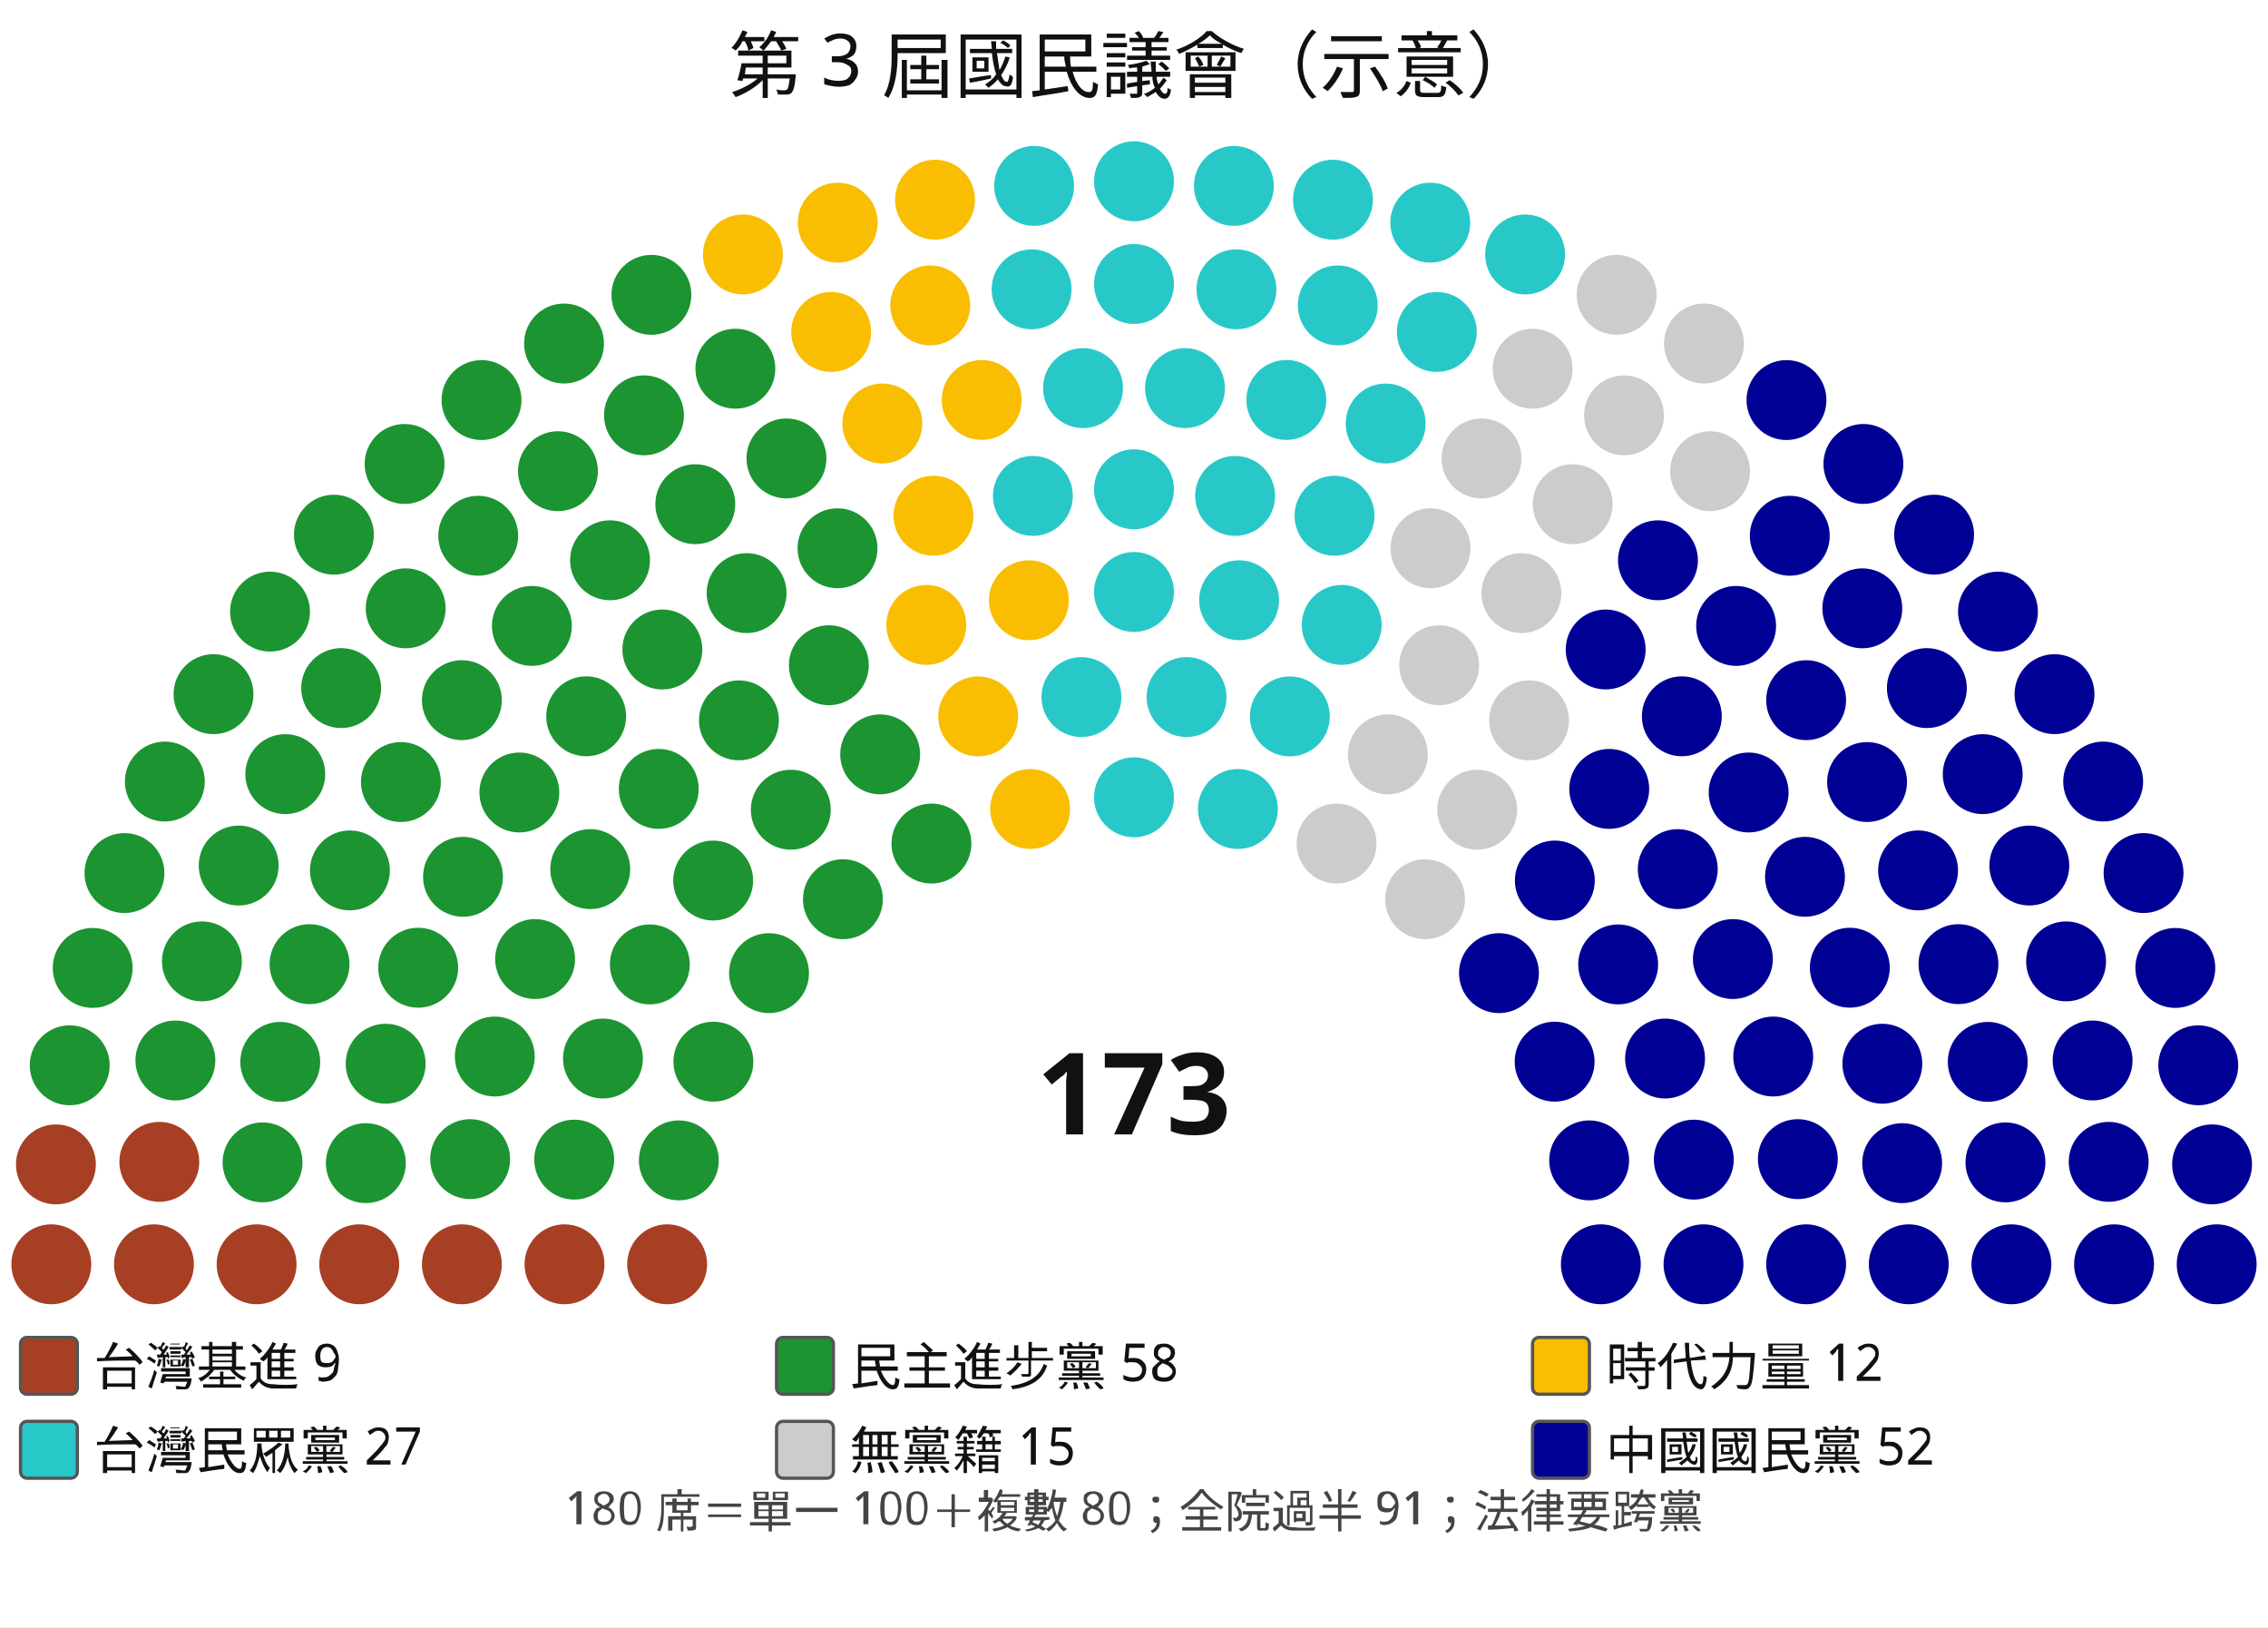
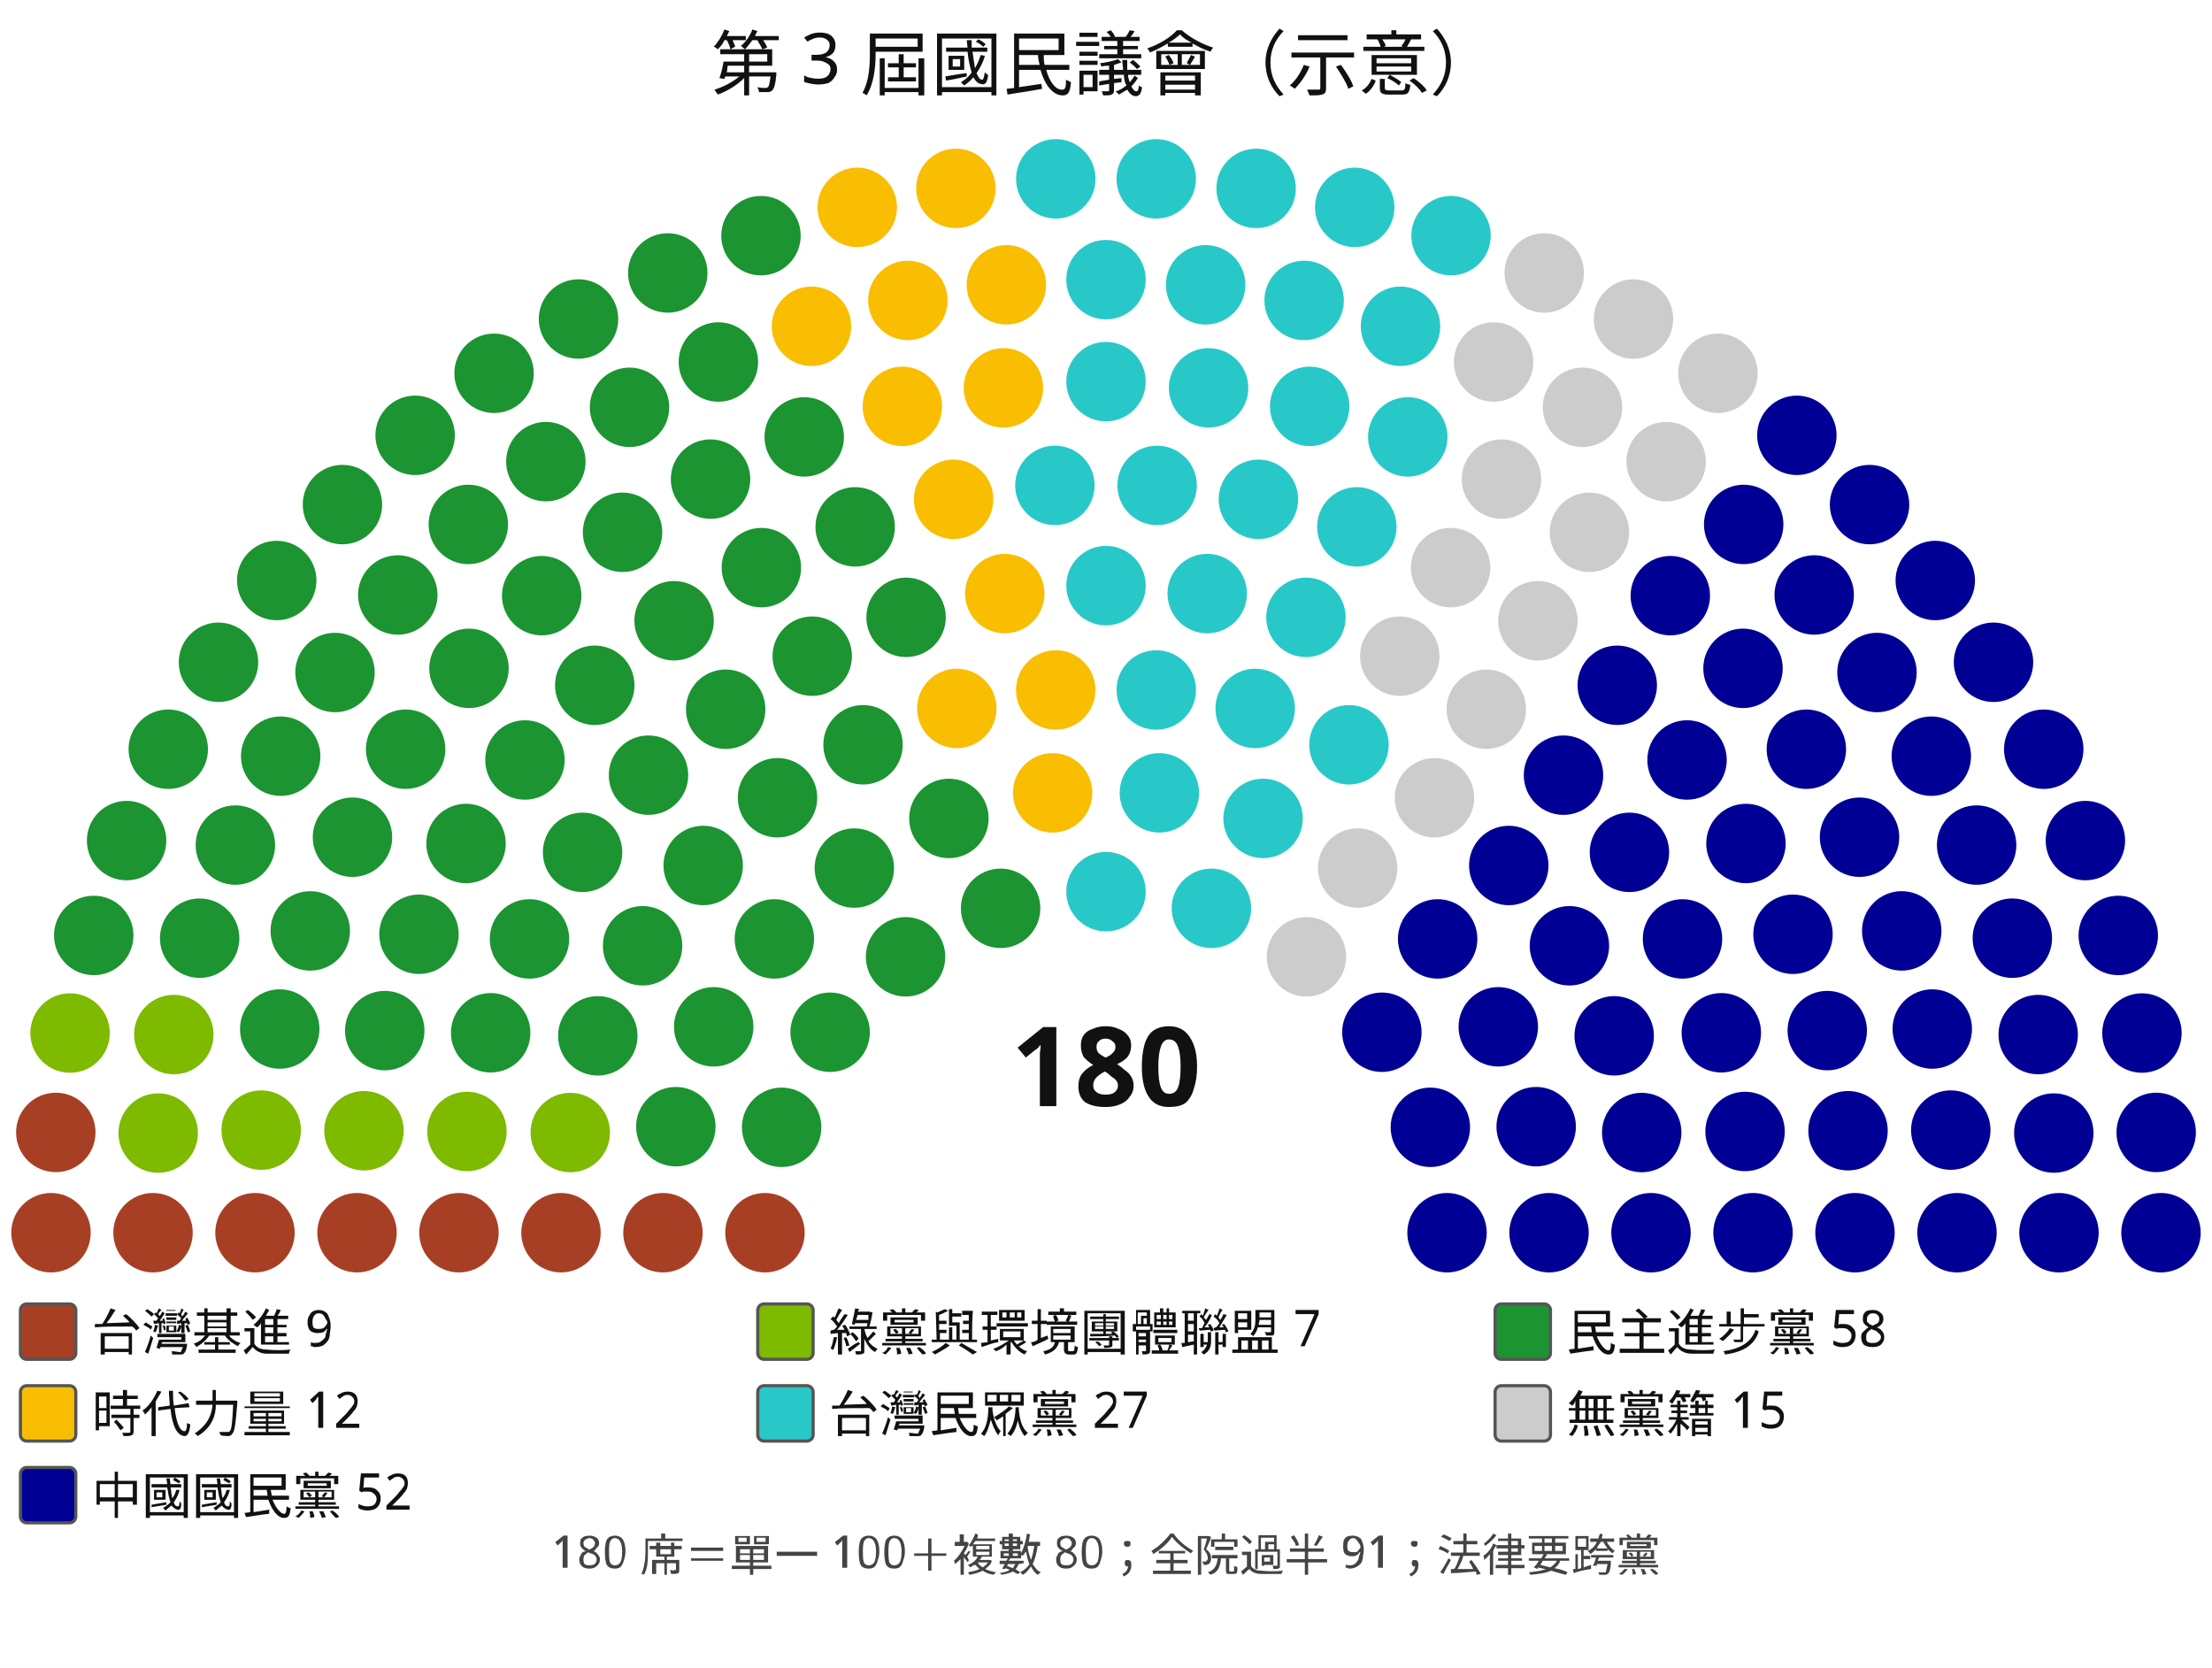
- <svg xmlns="http://www.w3.org/2000/svg" viewBox="-20.948 -23.348 41.896 30.048" role="img" aria-label="第 3 屆國民議會（示意）">
-   <rect x="-20.948" y="-23.348" width="41.896" height="30.048" fill="#ffffff" />
-   <text x="0" y="-21.648" text-anchor="middle" font-family="Noto Sans, DejaVu Sans, sans-serif" font-size="1.35" fill="#111">第 3 屆國民議會（示意）</text>
-   <circle cx="-20" cy="-0" r="0.758" fill="#A73F24" stroke="#ffffff" stroke-width="0.04" />
-   <circle cx="-19.915" cy="-1.845" r="0.758" fill="#A73F24" stroke="#ffffff" stroke-width="0.04" />
-   <circle cx="-19.66" cy="-3.675" r="0.758" fill="#1B9431" stroke="#ffffff" stroke-width="0.04" />
-   <circle cx="-19.236" cy="-5.473" r="0.758" fill="#1B9431" stroke="#ffffff" stroke-width="0.04" />
-   <circle cx="-18.649" cy="-7.225" r="0.758" fill="#1B9431" stroke="#ffffff" stroke-width="0.04" />
-   <circle cx="-17.903" cy="-8.915" r="0.758" fill="#1B9431" stroke="#ffffff" stroke-width="0.04" />
-   <circle cx="-17.004" cy="-10.529" r="0.758" fill="#1B9431" stroke="#ffffff" stroke-width="0.04" />
-   <circle cx="-15.96" cy="-12.053" r="0.758" fill="#1B9431" stroke="#ffffff" stroke-width="0.04" />
-   <circle cx="-14.78" cy="-13.474" r="0.758" fill="#1B9431" stroke="#ffffff" stroke-width="0.04" />
-   <circle cx="-13.474" cy="-14.78" r="0.758" fill="#1B9431" stroke="#ffffff" stroke-width="0.04" />
-   <circle cx="-12.053" cy="-15.96" r="0.758" fill="#1B9431" stroke="#ffffff" stroke-width="0.04" />
-   <circle cx="-10.529" cy="-17.004" r="0.758" fill="#1B9431" stroke="#ffffff" stroke-width="0.04" />
-   <circle cx="-8.915" cy="-17.903" r="0.758" fill="#1B9431" stroke="#ffffff" stroke-width="0.04" />
-   <circle cx="-7.225" cy="-18.649" r="0.758" fill="#F9BE01" stroke="#ffffff" stroke-width="0.04" />
-   <circle cx="-5.473" cy="-19.236" r="0.758" fill="#F9BE01" stroke="#ffffff" stroke-width="0.04" />
-   <circle cx="-3.675" cy="-19.66" r="0.758" fill="#F9BE01" stroke="#ffffff" stroke-width="0.04" />
-   <circle cx="-1.845" cy="-19.915" r="0.758" fill="#28C8C8" stroke="#ffffff" stroke-width="0.04" />
-   <circle cx="0" cy="-20" r="0.758" fill="#28C8C8" stroke="#ffffff" stroke-width="0.04" />
-   <circle cx="1.845" cy="-19.915" r="0.758" fill="#28C8C8" stroke="#ffffff" stroke-width="0.04" />
-   <circle cx="3.675" cy="-19.66" r="0.758" fill="#28C8C8" stroke="#ffffff" stroke-width="0.04" />
-   <circle cx="5.473" cy="-19.236" r="0.758" fill="#28C8C8" stroke="#ffffff" stroke-width="0.04" />
-   <circle cx="7.225" cy="-18.649" r="0.758" fill="#28C8C8" stroke="#ffffff" stroke-width="0.04" />
-   <circle cx="8.915" cy="-17.903" r="0.758" fill="#CCCCCC" stroke="#ffffff" stroke-width="0.04" />
-   <circle cx="10.529" cy="-17.004" r="0.758" fill="#CCCCCC" stroke="#ffffff" stroke-width="0.04" />
-   <circle cx="12.053" cy="-15.96" r="0.758" fill="#000095" stroke="#ffffff" stroke-width="0.04" />
-   <circle cx="13.474" cy="-14.78" r="0.758" fill="#000095" stroke="#ffffff" stroke-width="0.04" />
-   <circle cx="14.78" cy="-13.474" r="0.758" fill="#000095" stroke="#ffffff" stroke-width="0.04" />
-   <circle cx="15.96" cy="-12.053" r="0.758" fill="#000095" stroke="#ffffff" stroke-width="0.04" />
-   <circle cx="17.004" cy="-10.529" r="0.758" fill="#000095" stroke="#ffffff" stroke-width="0.04" />
-   <circle cx="17.903" cy="-8.915" r="0.758" fill="#000095" stroke="#ffffff" stroke-width="0.04" />
-   <circle cx="18.649" cy="-7.225" r="0.758" fill="#000095" stroke="#ffffff" stroke-width="0.04" />
-   <circle cx="19.236" cy="-5.473" r="0.758" fill="#000095" stroke="#ffffff" stroke-width="0.04" />
-   <circle cx="19.66" cy="-3.675" r="0.758" fill="#000095" stroke="#ffffff" stroke-width="0.04" />
-   <circle cx="19.915" cy="-1.845" r="0.758" fill="#000095" stroke="#ffffff" stroke-width="0.04" />
-   <circle cx="20" cy="0" r="0.758" fill="#000095" stroke="#ffffff" stroke-width="0.04" />
-   <circle cx="-18.104" cy="-0" r="0.758" fill="#A73F24" stroke="#ffffff" stroke-width="0.04" />
-   <circle cx="-18.005" cy="-1.892" r="0.758" fill="#A73F24" stroke="#ffffff" stroke-width="0.04" />
-   <circle cx="-17.708" cy="-3.764" r="0.758" fill="#1B9431" stroke="#ffffff" stroke-width="0.04" />
-   <circle cx="-17.218" cy="-5.594" r="0.758" fill="#1B9431" stroke="#ffffff" stroke-width="0.04" />
-   <circle cx="-16.539" cy="-7.364" r="0.758" fill="#1B9431" stroke="#ffffff" stroke-width="0.04" />
-   <circle cx="-15.678" cy="-9.052" r="0.758" fill="#1B9431" stroke="#ffffff" stroke-width="0.04" />
-   <circle cx="-14.646" cy="-10.641" r="0.758" fill="#1B9431" stroke="#ffffff" stroke-width="0.04" />
-   <circle cx="-13.454" cy="-12.114" r="0.758" fill="#1B9431" stroke="#ffffff" stroke-width="0.04" />
-   <circle cx="-12.114" cy="-13.454" r="0.758" fill="#1B9431" stroke="#ffffff" stroke-width="0.04" />
-   <circle cx="-10.641" cy="-14.646" r="0.758" fill="#1B9431" stroke="#ffffff" stroke-width="0.04" />
-   <circle cx="-9.052" cy="-15.678" r="0.758" fill="#1B9431" stroke="#ffffff" stroke-width="0.04" />
-   <circle cx="-7.364" cy="-16.539" r="0.758" fill="#1B9431" stroke="#ffffff" stroke-width="0.04" />
-   <circle cx="-5.594" cy="-17.218" r="0.758" fill="#F9BE01" stroke="#ffffff" stroke-width="0.04" />
-   <circle cx="-3.764" cy="-17.708" r="0.758" fill="#F9BE01" stroke="#ffffff" stroke-width="0.04" />
-   <circle cx="-1.892" cy="-18.005" r="0.758" fill="#28C8C8" stroke="#ffffff" stroke-width="0.04" />
-   <circle cx="0" cy="-18.104" r="0.758" fill="#28C8C8" stroke="#ffffff" stroke-width="0.04" />
-   <circle cx="1.892" cy="-18.005" r="0.758" fill="#28C8C8" stroke="#ffffff" stroke-width="0.04" />
-   <circle cx="3.764" cy="-17.708" r="0.758" fill="#28C8C8" stroke="#ffffff" stroke-width="0.04" />
-   <circle cx="5.594" cy="-17.218" r="0.758" fill="#28C8C8" stroke="#ffffff" stroke-width="0.04" />
-   <circle cx="7.364" cy="-16.539" r="0.758" fill="#CCCCCC" stroke="#ffffff" stroke-width="0.04" />
-   <circle cx="9.052" cy="-15.678" r="0.758" fill="#CCCCCC" stroke="#ffffff" stroke-width="0.04" />
-   <circle cx="10.641" cy="-14.646" r="0.758" fill="#CCCCCC" stroke="#ffffff" stroke-width="0.04" />
-   <circle cx="12.114" cy="-13.454" r="0.758" fill="#000095" stroke="#ffffff" stroke-width="0.04" />
-   <circle cx="13.454" cy="-12.114" r="0.758" fill="#000095" stroke="#ffffff" stroke-width="0.04" />
-   <circle cx="14.646" cy="-10.641" r="0.758" fill="#000095" stroke="#ffffff" stroke-width="0.04" />
-   <circle cx="15.678" cy="-9.052" r="0.758" fill="#000095" stroke="#ffffff" stroke-width="0.04" />
-   <circle cx="16.539" cy="-7.364" r="0.758" fill="#000095" stroke="#ffffff" stroke-width="0.04" />
-   <circle cx="17.218" cy="-5.594" r="0.758" fill="#000095" stroke="#ffffff" stroke-width="0.04" />
-   <circle cx="17.708" cy="-3.764" r="0.758" fill="#000095" stroke="#ffffff" stroke-width="0.04" />
-   <circle cx="18.005" cy="-1.892" r="0.758" fill="#000095" stroke="#ffffff" stroke-width="0.04" />
-   <circle cx="18.104" cy="0" r="0.758" fill="#000095" stroke="#ffffff" stroke-width="0.04" />
-   <circle cx="-16.208" cy="-0" r="0.758" fill="#A73F24" stroke="#ffffff" stroke-width="0.04" />
-   <circle cx="-16.098" cy="-1.882" r="0.758" fill="#1B9431" stroke="#ffffff" stroke-width="0.04" />
-   <circle cx="-15.771" cy="-3.738" r="0.758" fill="#1B9431" stroke="#ffffff" stroke-width="0.04" />
-   <circle cx="-15.23" cy="-5.543" r="0.758" fill="#1B9431" stroke="#ffffff" stroke-width="0.04" />
-   <circle cx="-14.484" cy="-7.274" r="0.758" fill="#1B9431" stroke="#ffffff" stroke-width="0.04" />
-   <circle cx="-13.542" cy="-8.906" r="0.758" fill="#1B9431" stroke="#ffffff" stroke-width="0.04" />
-   <circle cx="-12.416" cy="-10.418" r="0.758" fill="#1B9431" stroke="#ffffff" stroke-width="0.04" />
-   <circle cx="-11.123" cy="-11.789" r="0.758" fill="#1B9431" stroke="#ffffff" stroke-width="0.04" />
-   <circle cx="-9.679" cy="-13.001" r="0.758" fill="#1B9431" stroke="#ffffff" stroke-width="0.04" />
-   <circle cx="-8.104" cy="-14.037" r="0.758" fill="#1B9431" stroke="#ffffff" stroke-width="0.04" />
-   <circle cx="-6.42" cy="-14.882" r="0.758" fill="#1B9431" stroke="#ffffff" stroke-width="0.04" />
-   <circle cx="-4.649" cy="-15.527" r="0.758" fill="#F9BE01" stroke="#ffffff" stroke-width="0.04" />
-   <circle cx="-2.814" cy="-15.962" r="0.758" fill="#F9BE01" stroke="#ffffff" stroke-width="0.04" />
-   <circle cx="-0.942" cy="-16.181" r="0.758" fill="#28C8C8" stroke="#ffffff" stroke-width="0.04" />
-   <circle cx="0.942" cy="-16.181" r="0.758" fill="#28C8C8" stroke="#ffffff" stroke-width="0.04" />
-   <circle cx="2.814" cy="-15.962" r="0.758" fill="#28C8C8" stroke="#ffffff" stroke-width="0.04" />
-   <circle cx="4.649" cy="-15.527" r="0.758" fill="#28C8C8" stroke="#ffffff" stroke-width="0.04" />
-   <circle cx="6.42" cy="-14.882" r="0.758" fill="#CCCCCC" stroke="#ffffff" stroke-width="0.04" />
-   <circle cx="8.104" cy="-14.037" r="0.758" fill="#CCCCCC" stroke="#ffffff" stroke-width="0.04" />
-   <circle cx="9.679" cy="-13.001" r="0.758" fill="#000095" stroke="#ffffff" stroke-width="0.04" />
-   <circle cx="11.123" cy="-11.789" r="0.758" fill="#000095" stroke="#ffffff" stroke-width="0.04" />
-   <circle cx="12.416" cy="-10.418" r="0.758" fill="#000095" stroke="#ffffff" stroke-width="0.04" />
-   <circle cx="13.542" cy="-8.906" r="0.758" fill="#000095" stroke="#ffffff" stroke-width="0.04" />
-   <circle cx="14.484" cy="-7.274" r="0.758" fill="#000095" stroke="#ffffff" stroke-width="0.04" />
-   <circle cx="15.23" cy="-5.543" r="0.758" fill="#000095" stroke="#ffffff" stroke-width="0.04" />
-   <circle cx="15.771" cy="-3.738" r="0.758" fill="#000095" stroke="#ffffff" stroke-width="0.04" />
-   <circle cx="16.098" cy="-1.882" r="0.758" fill="#000095" stroke="#ffffff" stroke-width="0.04" />
-   <circle cx="16.208" cy="0" r="0.758" fill="#000095" stroke="#ffffff" stroke-width="0.04" />
-   <circle cx="-14.312" cy="-0" r="0.758" fill="#A73F24" stroke="#ffffff" stroke-width="0.04" />
-   <circle cx="-14.19" cy="-1.868" r="0.758" fill="#1B9431" stroke="#ffffff" stroke-width="0.04" />
-   <circle cx="-13.824" cy="-3.704" r="0.758" fill="#1B9431" stroke="#ffffff" stroke-width="0.04" />
-   <circle cx="-13.223" cy="-5.477" r="0.758" fill="#1B9431" stroke="#ffffff" stroke-width="0.04" />
-   <circle cx="-12.395" cy="-7.156" r="0.758" fill="#1B9431" stroke="#ffffff" stroke-width="0.04" />
-   <circle cx="-11.354" cy="-8.713" r="0.758" fill="#1B9431" stroke="#ffffff" stroke-width="0.04" />
-   <circle cx="-10.12" cy="-10.12" r="0.758" fill="#1B9431" stroke="#ffffff" stroke-width="0.04" />
-   <circle cx="-8.713" cy="-11.354" r="0.758" fill="#1B9431" stroke="#ffffff" stroke-width="0.04" />
-   <circle cx="-7.156" cy="-12.395" r="0.758" fill="#1B9431" stroke="#ffffff" stroke-width="0.04" />
-   <circle cx="-5.477" cy="-13.223" r="0.758" fill="#1B9431" stroke="#ffffff" stroke-width="0.04" />
-   <circle cx="-3.704" cy="-13.824" r="0.758" fill="#F9BE01" stroke="#ffffff" stroke-width="0.04" />
-   <circle cx="-1.868" cy="-14.19" r="0.758" fill="#28C8C8" stroke="#ffffff" stroke-width="0.04" />
-   <circle cx="0" cy="-14.312" r="0.758" fill="#28C8C8" stroke="#ffffff" stroke-width="0.04" />
-   <circle cx="1.868" cy="-14.19" r="0.758" fill="#28C8C8" stroke="#ffffff" stroke-width="0.04" />
-   <circle cx="3.704" cy="-13.824" r="0.758" fill="#28C8C8" stroke="#ffffff" stroke-width="0.04" />
-   <circle cx="5.477" cy="-13.223" r="0.758" fill="#CCCCCC" stroke="#ffffff" stroke-width="0.04" />
-   <circle cx="7.156" cy="-12.395" r="0.758" fill="#CCCCCC" stroke="#ffffff" stroke-width="0.04" />
-   <circle cx="8.713" cy="-11.354" r="0.758" fill="#000095" stroke="#ffffff" stroke-width="0.04" />
-   <circle cx="10.12" cy="-10.12" r="0.758" fill="#000095" stroke="#ffffff" stroke-width="0.04" />
-   <circle cx="11.354" cy="-8.713" r="0.758" fill="#000095" stroke="#ffffff" stroke-width="0.04" />
-   <circle cx="12.395" cy="-7.156" r="0.758" fill="#000095" stroke="#ffffff" stroke-width="0.04" />
-   <circle cx="13.223" cy="-5.477" r="0.758" fill="#000095" stroke="#ffffff" stroke-width="0.04" />
-   <circle cx="13.824" cy="-3.704" r="0.758" fill="#000095" stroke="#ffffff" stroke-width="0.04" />
-   <circle cx="14.19" cy="-1.868" r="0.758" fill="#000095" stroke="#ffffff" stroke-width="0.04" />
-   <circle cx="14.312" cy="0" r="0.758" fill="#000095" stroke="#ffffff" stroke-width="0.04" />
-   <circle cx="-12.416" cy="-0" r="0.758" fill="#A73F24" stroke="#ffffff" stroke-width="0.04" />
-   <circle cx="-12.263" cy="-1.942" r="0.758" fill="#1B9431" stroke="#ffffff" stroke-width="0.04" />
-   <circle cx="-11.808" cy="-3.837" r="0.758" fill="#1B9431" stroke="#ffffff" stroke-width="0.04" />
-   <circle cx="-11.063" cy="-5.637" r="0.758" fill="#1B9431" stroke="#ffffff" stroke-width="0.04" />
-   <circle cx="-10.045" cy="-7.298" r="0.758" fill="#1B9431" stroke="#ffffff" stroke-width="0.04" />
-   <circle cx="-8.779" cy="-8.779" r="0.758" fill="#1B9431" stroke="#ffffff" stroke-width="0.04" />
-   <circle cx="-7.298" cy="-10.045" r="0.758" fill="#1B9431" stroke="#ffffff" stroke-width="0.04" />
-   <circle cx="-5.637" cy="-11.063" r="0.758" fill="#1B9431" stroke="#ffffff" stroke-width="0.04" />
-   <circle cx="-3.837" cy="-11.808" r="0.758" fill="#F9BE01" stroke="#ffffff" stroke-width="0.04" />
-   <circle cx="-1.942" cy="-12.263" r="0.758" fill="#F9BE01" stroke="#ffffff" stroke-width="0.04" />
-   <circle cx="0" cy="-12.416" r="0.758" fill="#28C8C8" stroke="#ffffff" stroke-width="0.04" />
-   <circle cx="1.942" cy="-12.263" r="0.758" fill="#28C8C8" stroke="#ffffff" stroke-width="0.04" />
-   <circle cx="3.837" cy="-11.808" r="0.758" fill="#28C8C8" stroke="#ffffff" stroke-width="0.04" />
-   <circle cx="5.637" cy="-11.063" r="0.758" fill="#CCCCCC" stroke="#ffffff" stroke-width="0.04" />
-   <circle cx="7.298" cy="-10.045" r="0.758" fill="#CCCCCC" stroke="#ffffff" stroke-width="0.04" />
-   <circle cx="8.779" cy="-8.779" r="0.758" fill="#000095" stroke="#ffffff" stroke-width="0.04" />
-   <circle cx="10.045" cy="-7.298" r="0.758" fill="#000095" stroke="#ffffff" stroke-width="0.04" />
-   <circle cx="11.063" cy="-5.637" r="0.758" fill="#000095" stroke="#ffffff" stroke-width="0.04" />
-   <circle cx="11.808" cy="-3.837" r="0.758" fill="#000095" stroke="#ffffff" stroke-width="0.04" />
-   <circle cx="12.263" cy="-1.942" r="0.758" fill="#000095" stroke="#ffffff" stroke-width="0.04" />
-   <circle cx="12.416" cy="0" r="0.758" fill="#000095" stroke="#ffffff" stroke-width="0.04" />
-   <circle cx="-10.52" cy="-0" r="0.758" fill="#A73F24" stroke="#ffffff" stroke-width="0.04" />
-   <circle cx="-10.341" cy="-1.933" r="0.758" fill="#1B9431" stroke="#ffffff" stroke-width="0.04" />
-   <circle cx="-9.81" cy="-3.8" r="0.758" fill="#1B9431" stroke="#ffffff" stroke-width="0.04" />
-   <circle cx="-8.944" cy="-5.538" r="0.758" fill="#1B9431" stroke="#ffffff" stroke-width="0.04" />
-   <circle cx="-7.774" cy="-7.087" r="0.758" fill="#1B9431" stroke="#ffffff" stroke-width="0.04" />
-   <circle cx="-6.34" cy="-8.395" r="0.758" fill="#1B9431" stroke="#ffffff" stroke-width="0.04" />
-   <circle cx="-4.689" cy="-9.417" r="0.758" fill="#1B9431" stroke="#ffffff" stroke-width="0.04" />
-   <circle cx="-2.879" cy="-10.118" r="0.758" fill="#F9BE01" stroke="#ffffff" stroke-width="0.04" />
-   <circle cx="-0.971" cy="-10.475" r="0.758" fill="#28C8C8" stroke="#ffffff" stroke-width="0.04" />
-   <circle cx="0.971" cy="-10.475" r="0.758" fill="#28C8C8" stroke="#ffffff" stroke-width="0.04" />
-   <circle cx="2.879" cy="-10.118" r="0.758" fill="#28C8C8" stroke="#ffffff" stroke-width="0.04" />
-   <circle cx="4.689" cy="-9.417" r="0.758" fill="#CCCCCC" stroke="#ffffff" stroke-width="0.04" />
-   <circle cx="6.34" cy="-8.395" r="0.758" fill="#CCCCCC" stroke="#ffffff" stroke-width="0.04" />
-   <circle cx="7.774" cy="-7.087" r="0.758" fill="#000095" stroke="#ffffff" stroke-width="0.04" />
-   <circle cx="8.944" cy="-5.538" r="0.758" fill="#000095" stroke="#ffffff" stroke-width="0.04" />
-   <circle cx="9.81" cy="-3.8" r="0.758" fill="#000095" stroke="#ffffff" stroke-width="0.04" />
-   <circle cx="10.341" cy="-1.933" r="0.758" fill="#000095" stroke="#ffffff" stroke-width="0.04" />
-   <circle cx="10.52" cy="0" r="0.758" fill="#000095" stroke="#ffffff" stroke-width="0.04" />
-   <circle cx="-8.624" cy="-0" r="0.758" fill="#A73F24" stroke="#ffffff" stroke-width="0.04" />
-   <circle cx="-8.408" cy="-1.919" r="0.758" fill="#1B9431" stroke="#ffffff" stroke-width="0.04" />
-   <circle cx="-7.77" cy="-3.742" r="0.758" fill="#1B9431" stroke="#ffffff" stroke-width="0.04" />
-   <circle cx="-6.742" cy="-5.377" r="0.758" fill="#1B9431" stroke="#ffffff" stroke-width="0.04" />
-   <circle cx="-5.377" cy="-6.742" r="0.758" fill="#1B9431" stroke="#ffffff" stroke-width="0.04" />
-   <circle cx="-3.742" cy="-7.77" r="0.758" fill="#1B9431" stroke="#ffffff" stroke-width="0.04" />
-   <circle cx="-1.919" cy="-8.408" r="0.758" fill="#F9BE01" stroke="#ffffff" stroke-width="0.04" />
-   <circle cx="0" cy="-8.624" r="0.758" fill="#28C8C8" stroke="#ffffff" stroke-width="0.04" />
-   <circle cx="1.919" cy="-8.408" r="0.758" fill="#28C8C8" stroke="#ffffff" stroke-width="0.04" />
-   <circle cx="3.742" cy="-7.77" r="0.758" fill="#CCCCCC" stroke="#ffffff" stroke-width="0.04" />
-   <circle cx="5.377" cy="-6.742" r="0.758" fill="#CCCCCC" stroke="#ffffff" stroke-width="0.04" />
-   <circle cx="6.742" cy="-5.377" r="0.758" fill="#000095" stroke="#ffffff" stroke-width="0.04" />
-   <circle cx="7.77" cy="-3.742" r="0.758" fill="#000095" stroke="#ffffff" stroke-width="0.04" />
-   <circle cx="8.408" cy="-1.919" r="0.758" fill="#000095" stroke="#ffffff" stroke-width="0.04" />
-   <circle cx="8.624" cy="0" r="0.758" fill="#000095" stroke="#ffffff" stroke-width="0.04" />
-   <text x="0" y="-2.400" text-anchor="middle" font-family="Noto Sans, DejaVu Sans, sans-serif" font-size="2.1" font-weight="700" fill="#111">173</text>
-   <rect x="-20.569" y="1.350" width="1.05" height="1.05" fill="#A73F24" stroke="#555" stroke-width="0.06" rx="0.12" />
-   <text x="-19.219" y="2.230" font-family="Noto Sans, DejaVu Sans, sans-serif" font-size="0.95" fill="#111">台灣基進 9</text>
-   <rect x="-6.603" y="1.350" width="1.05" height="1.05" fill="#1B9431" stroke="#555" stroke-width="0.06" rx="0.12" />
-   <text x="-5.253" y="2.230" font-family="Noto Sans, DejaVu Sans, sans-serif" font-size="0.95" fill="#111">民主進步黨 58</text>
-   <rect x="7.362" y="1.350" width="1.05" height="1.05" fill="#F9BE01" stroke="#555" stroke-width="0.06" rx="0.12" />
-   <text x="8.712" y="2.230" font-family="Noto Sans, DejaVu Sans, sans-serif" font-size="0.95" fill="#111">時代力量 12</text>
-   <rect x="-20.569" y="2.900" width="1.05" height="1.05" fill="#28C8C8" stroke="#555" stroke-width="0.06" rx="0.12" />
-   <text x="-19.219" y="3.780" font-family="Noto Sans, DejaVu Sans, sans-serif" font-size="0.95" fill="#111">台灣民眾黨 27</text>
-   <rect x="-6.603" y="2.900" width="1.05" height="1.05" fill="#CCCCCC" stroke="#555" stroke-width="0.06" rx="0.12" />
-   <text x="-5.253" y="3.780" font-family="Noto Sans, DejaVu Sans, sans-serif" font-size="0.95" fill="#111">無黨籍 15</text>
-   <rect x="7.362" y="2.900" width="1.05" height="1.05" fill="#000095" stroke="#555" stroke-width="0.06" rx="0.12" />
-   <text x="8.712" y="3.780" font-family="Noto Sans, DejaVu Sans, sans-serif" font-size="0.95" fill="#111">中國國民黨 52</text>
-   <text x="0" y="4.800" text-anchor="middle" font-family="Noto Sans, DejaVu Sans, sans-serif" font-size="0.85" fill="#444">180 席＝單一 100＋複數 80；全院過半 91；法律要跨黨</text>
+ <svg xmlns="http://www.w3.org/2000/svg" viewBox="-20.967 -23.367 41.934 31.617" role="img" aria-label="第 3 屆國民議會（示意）">
+   <rect x="-20.967" y="-23.367" width="41.934" height="31.617" fill="#ffffff" />
+   <text x="0" y="-21.667" text-anchor="middle" font-family="Noto Sans, DejaVu Sans, sans-serif" font-size="1.35" fill="#111">第 3 屆國民議會（示意）</text>
+   <circle cx="-20" cy="-0" r="0.773" fill="#A73F24" stroke="#ffffff" stroke-width="0.04" />
+   <circle cx="-19.909" cy="-1.901" r="0.773" fill="#A73F24" stroke="#ffffff" stroke-width="0.04" />
+   <circle cx="-19.639" cy="-3.785" r="0.773" fill="#7DBA00" stroke="#ffffff" stroke-width="0.04" />
+   <circle cx="-19.19" cy="-5.635" r="0.773" fill="#1B9431" stroke="#ffffff" stroke-width="0.04" />
+   <circle cx="-18.567" cy="-7.433" r="0.773" fill="#1B9431" stroke="#ffffff" stroke-width="0.04" />
+   <circle cx="-17.777" cy="-9.165" r="0.773" fill="#1B9431" stroke="#ffffff" stroke-width="0.04" />
+   <circle cx="-16.825" cy="-10.813" r="0.773" fill="#1B9431" stroke="#ffffff" stroke-width="0.04" />
+   <circle cx="-15.721" cy="-12.363" r="0.773" fill="#1B9431" stroke="#ffffff" stroke-width="0.04" />
+   <circle cx="-14.475" cy="-13.802" r="0.773" fill="#1B9431" stroke="#ffffff" stroke-width="0.04" />
+   <circle cx="-13.097" cy="-15.115" r="0.773" fill="#1B9431" stroke="#ffffff" stroke-width="0.04" />
+   <circle cx="-11.601" cy="-16.291" r="0.773" fill="#1B9431" stroke="#ffffff" stroke-width="0.04" />
+   <circle cx="-10" cy="-17.32" r="0.773" fill="#1B9431" stroke="#ffffff" stroke-width="0.04" />
+   <circle cx="-8.308" cy="-18.193" r="0.773" fill="#1B9431" stroke="#ffffff" stroke-width="0.04" />
+   <circle cx="-6.541" cy="-18.9" r="0.773" fill="#1B9431" stroke="#ffffff" stroke-width="0.04" />
+   <circle cx="-4.715" cy="-19.436" r="0.773" fill="#F9BE01" stroke="#ffffff" stroke-width="0.04" />
+   <circle cx="-2.846" cy="-19.796" r="0.773" fill="#F9BE01" stroke="#ffffff" stroke-width="0.04" />
+   <circle cx="-0.952" cy="-19.977" r="0.773" fill="#28C8C8" stroke="#ffffff" stroke-width="0.04" />
+   <circle cx="0.952" cy="-19.977" r="0.773" fill="#28C8C8" stroke="#ffffff" stroke-width="0.04" />
+   <circle cx="2.846" cy="-19.796" r="0.773" fill="#28C8C8" stroke="#ffffff" stroke-width="0.04" />
+   <circle cx="4.715" cy="-19.436" r="0.773" fill="#28C8C8" stroke="#ffffff" stroke-width="0.04" />
+   <circle cx="6.541" cy="-18.9" r="0.773" fill="#28C8C8" stroke="#ffffff" stroke-width="0.04" />
+   <circle cx="8.308" cy="-18.193" r="0.773" fill="#CCCCCC" stroke="#ffffff" stroke-width="0.04" />
+   <circle cx="10" cy="-17.32" r="0.773" fill="#CCCCCC" stroke="#ffffff" stroke-width="0.04" />
+   <circle cx="11.601" cy="-16.291" r="0.773" fill="#CCCCCC" stroke="#ffffff" stroke-width="0.04" />
+   <circle cx="13.097" cy="-15.115" r="0.773" fill="#000095" stroke="#ffffff" stroke-width="0.04" />
+   <circle cx="14.475" cy="-13.802" r="0.773" fill="#000095" stroke="#ffffff" stroke-width="0.04" />
+   <circle cx="15.721" cy="-12.363" r="0.773" fill="#000095" stroke="#ffffff" stroke-width="0.04" />
+   <circle cx="16.825" cy="-10.813" r="0.773" fill="#000095" stroke="#ffffff" stroke-width="0.04" />
+   <circle cx="17.777" cy="-9.165" r="0.773" fill="#000095" stroke="#ffffff" stroke-width="0.04" />
+   <circle cx="18.567" cy="-7.433" r="0.773" fill="#000095" stroke="#ffffff" stroke-width="0.04" />
+   <circle cx="19.19" cy="-5.635" r="0.773" fill="#000095" stroke="#ffffff" stroke-width="0.04" />
+   <circle cx="19.639" cy="-3.785" r="0.773" fill="#000095" stroke="#ffffff" stroke-width="0.04" />
+   <circle cx="19.909" cy="-1.901" r="0.773" fill="#000095" stroke="#ffffff" stroke-width="0.04" />
+   <circle cx="20" cy="0" r="0.773" fill="#000095" stroke="#ffffff" stroke-width="0.04" />
+   <circle cx="-18.066" cy="-0" r="0.773" fill="#A73F24" stroke="#ffffff" stroke-width="0.04" />
+   <circle cx="-17.968" cy="-1.889" r="0.773" fill="#7DBA00" stroke="#ffffff" stroke-width="0.04" />
+   <circle cx="-17.672" cy="-3.756" r="0.773" fill="#7DBA00" stroke="#ffffff" stroke-width="0.04" />
+   <circle cx="-17.182" cy="-5.583" r="0.773" fill="#1B9431" stroke="#ffffff" stroke-width="0.04" />
+   <circle cx="-16.505" cy="-7.348" r="0.773" fill="#1B9431" stroke="#ffffff" stroke-width="0.04" />
+   <circle cx="-15.646" cy="-9.033" r="0.773" fill="#1B9431" stroke="#ffffff" stroke-width="0.04" />
+   <circle cx="-14.616" cy="-10.619" r="0.773" fill="#1B9431" stroke="#ffffff" stroke-width="0.04" />
+   <circle cx="-13.426" cy="-12.089" r="0.773" fill="#1B9431" stroke="#ffffff" stroke-width="0.04" />
+   <circle cx="-12.089" cy="-13.426" r="0.773" fill="#1B9431" stroke="#ffffff" stroke-width="0.04" />
+   <circle cx="-10.619" cy="-14.616" r="0.773" fill="#1B9431" stroke="#ffffff" stroke-width="0.04" />
+   <circle cx="-9.033" cy="-15.646" r="0.773" fill="#1B9431" stroke="#ffffff" stroke-width="0.04" />
+   <circle cx="-7.348" cy="-16.505" r="0.773" fill="#1B9431" stroke="#ffffff" stroke-width="0.04" />
+   <circle cx="-5.583" cy="-17.182" r="0.773" fill="#F9BE01" stroke="#ffffff" stroke-width="0.04" />
+   <circle cx="-3.756" cy="-17.672" r="0.773" fill="#F9BE01" stroke="#ffffff" stroke-width="0.04" />
+   <circle cx="-1.889" cy="-17.968" r="0.773" fill="#F9BE01" stroke="#ffffff" stroke-width="0.04" />
+   <circle cx="0" cy="-18.066" r="0.773" fill="#28C8C8" stroke="#ffffff" stroke-width="0.04" />
+   <circle cx="1.889" cy="-17.968" r="0.773" fill="#28C8C8" stroke="#ffffff" stroke-width="0.04" />
+   <circle cx="3.756" cy="-17.672" r="0.773" fill="#28C8C8" stroke="#ffffff" stroke-width="0.04" />
+   <circle cx="5.583" cy="-17.182" r="0.773" fill="#28C8C8" stroke="#ffffff" stroke-width="0.04" />
+   <circle cx="7.348" cy="-16.505" r="0.773" fill="#CCCCCC" stroke="#ffffff" stroke-width="0.04" />
+   <circle cx="9.033" cy="-15.646" r="0.773" fill="#CCCCCC" stroke="#ffffff" stroke-width="0.04" />
+   <circle cx="10.619" cy="-14.616" r="0.773" fill="#CCCCCC" stroke="#ffffff" stroke-width="0.04" />
+   <circle cx="12.089" cy="-13.426" r="0.773" fill="#000095" stroke="#ffffff" stroke-width="0.04" />
+   <circle cx="13.426" cy="-12.089" r="0.773" fill="#000095" stroke="#ffffff" stroke-width="0.04" />
+   <circle cx="14.616" cy="-10.619" r="0.773" fill="#000095" stroke="#ffffff" stroke-width="0.04" />
+   <circle cx="15.646" cy="-9.033" r="0.773" fill="#000095" stroke="#ffffff" stroke-width="0.04" />
+   <circle cx="16.505" cy="-7.348" r="0.773" fill="#000095" stroke="#ffffff" stroke-width="0.04" />
+   <circle cx="17.182" cy="-5.583" r="0.773" fill="#000095" stroke="#ffffff" stroke-width="0.04" />
+   <circle cx="17.672" cy="-3.756" r="0.773" fill="#000095" stroke="#ffffff" stroke-width="0.04" />
+   <circle cx="17.968" cy="-1.889" r="0.773" fill="#000095" stroke="#ffffff" stroke-width="0.04" />
+   <circle cx="18.066" cy="0" r="0.773" fill="#000095" stroke="#ffffff" stroke-width="0.04" />
+   <circle cx="-16.133" cy="-0" r="0.773" fill="#A73F24" stroke="#ffffff" stroke-width="0.04" />
+   <circle cx="-16.015" cy="-1.945" r="0.773" fill="#7DBA00" stroke="#ffffff" stroke-width="0.04" />
+   <circle cx="-15.664" cy="-3.861" r="0.773" fill="#1B9431" stroke="#ffffff" stroke-width="0.04" />
+   <circle cx="-15.085" cy="-5.721" r="0.773" fill="#1B9431" stroke="#ffffff" stroke-width="0.04" />
+   <circle cx="-14.285" cy="-7.497" r="0.773" fill="#1B9431" stroke="#ffffff" stroke-width="0.04" />
+   <circle cx="-13.277" cy="-9.165" r="0.773" fill="#1B9431" stroke="#ffffff" stroke-width="0.04" />
+   <circle cx="-12.076" cy="-10.698" r="0.773" fill="#1B9431" stroke="#ffffff" stroke-width="0.04" />
+   <circle cx="-10.698" cy="-12.076" r="0.773" fill="#1B9431" stroke="#ffffff" stroke-width="0.04" />
+   <circle cx="-9.165" cy="-13.277" r="0.773" fill="#1B9431" stroke="#ffffff" stroke-width="0.04" />
+   <circle cx="-7.497" cy="-14.285" r="0.773" fill="#1B9431" stroke="#ffffff" stroke-width="0.04" />
+   <circle cx="-5.721" cy="-15.085" r="0.773" fill="#1B9431" stroke="#ffffff" stroke-width="0.04" />
+   <circle cx="-3.861" cy="-15.664" r="0.773" fill="#F9BE01" stroke="#ffffff" stroke-width="0.04" />
+   <circle cx="-1.945" cy="-16.015" r="0.773" fill="#F9BE01" stroke="#ffffff" stroke-width="0.04" />
+   <circle cx="0" cy="-16.133" r="0.773" fill="#28C8C8" stroke="#ffffff" stroke-width="0.04" />
+   <circle cx="1.945" cy="-16.015" r="0.773" fill="#28C8C8" stroke="#ffffff" stroke-width="0.04" />
+   <circle cx="3.861" cy="-15.664" r="0.773" fill="#28C8C8" stroke="#ffffff" stroke-width="0.04" />
+   <circle cx="5.721" cy="-15.085" r="0.773" fill="#28C8C8" stroke="#ffffff" stroke-width="0.04" />
+   <circle cx="7.497" cy="-14.285" r="0.773" fill="#CCCCCC" stroke="#ffffff" stroke-width="0.04" />
+   <circle cx="9.165" cy="-13.277" r="0.773" fill="#CCCCCC" stroke="#ffffff" stroke-width="0.04" />
+   <circle cx="10.698" cy="-12.076" r="0.773" fill="#000095" stroke="#ffffff" stroke-width="0.04" />
+   <circle cx="12.076" cy="-10.698" r="0.773" fill="#000095" stroke="#ffffff" stroke-width="0.04" />
+   <circle cx="13.277" cy="-9.165" r="0.773" fill="#000095" stroke="#ffffff" stroke-width="0.04" />
+   <circle cx="14.285" cy="-7.497" r="0.773" fill="#000095" stroke="#ffffff" stroke-width="0.04" />
+   <circle cx="15.085" cy="-5.721" r="0.773" fill="#000095" stroke="#ffffff" stroke-width="0.04" />
+   <circle cx="15.664" cy="-3.861" r="0.773" fill="#000095" stroke="#ffffff" stroke-width="0.04" />
+   <circle cx="16.015" cy="-1.945" r="0.773" fill="#000095" stroke="#ffffff" stroke-width="0.04" />
+   <circle cx="16.133" cy="0" r="0.773" fill="#000095" stroke="#ffffff" stroke-width="0.04" />
+   <circle cx="-14.199" cy="-0" r="0.773" fill="#A73F24" stroke="#ffffff" stroke-width="0.04" />
+   <circle cx="-14.067" cy="-1.933" r="0.773" fill="#7DBA00" stroke="#ffffff" stroke-width="0.04" />
+   <circle cx="-13.673" cy="-3.831" r="0.773" fill="#1B9431" stroke="#ffffff" stroke-width="0.04" />
+   <circle cx="-13.024" cy="-5.657" r="0.773" fill="#1B9431" stroke="#ffffff" stroke-width="0.04" />
+   <circle cx="-12.132" cy="-7.378" r="0.773" fill="#1B9431" stroke="#ffffff" stroke-width="0.04" />
+   <circle cx="-11.015" cy="-8.961" r="0.773" fill="#1B9431" stroke="#ffffff" stroke-width="0.04" />
+   <circle cx="-9.692" cy="-10.377" r="0.773" fill="#1B9431" stroke="#ffffff" stroke-width="0.04" />
+   <circle cx="-8.188" cy="-11.6" r="0.773" fill="#1B9431" stroke="#ffffff" stroke-width="0.04" />
+   <circle cx="-6.533" cy="-12.607" r="0.773" fill="#1B9431" stroke="#ffffff" stroke-width="0.04" />
+   <circle cx="-4.755" cy="-13.38" r="0.773" fill="#1B9431" stroke="#ffffff" stroke-width="0.04" />
+   <circle cx="-2.889" cy="-13.902" r="0.773" fill="#F9BE01" stroke="#ffffff" stroke-width="0.04" />
+   <circle cx="-0.969" cy="-14.166" r="0.773" fill="#28C8C8" stroke="#ffffff" stroke-width="0.04" />
+   <circle cx="0.969" cy="-14.166" r="0.773" fill="#28C8C8" stroke="#ffffff" stroke-width="0.04" />
+   <circle cx="2.889" cy="-13.902" r="0.773" fill="#28C8C8" stroke="#ffffff" stroke-width="0.04" />
+   <circle cx="4.755" cy="-13.38" r="0.773" fill="#28C8C8" stroke="#ffffff" stroke-width="0.04" />
+   <circle cx="6.533" cy="-12.607" r="0.773" fill="#CCCCCC" stroke="#ffffff" stroke-width="0.04" />
+   <circle cx="8.188" cy="-11.6" r="0.773" fill="#CCCCCC" stroke="#ffffff" stroke-width="0.04" />
+   <circle cx="9.692" cy="-10.377" r="0.773" fill="#000095" stroke="#ffffff" stroke-width="0.04" />
+   <circle cx="11.015" cy="-8.961" r="0.773" fill="#000095" stroke="#ffffff" stroke-width="0.04" />
+   <circle cx="12.132" cy="-7.378" r="0.773" fill="#000095" stroke="#ffffff" stroke-width="0.04" />
+   <circle cx="13.024" cy="-5.657" r="0.773" fill="#000095" stroke="#ffffff" stroke-width="0.04" />
+   <circle cx="13.673" cy="-3.831" r="0.773" fill="#000095" stroke="#ffffff" stroke-width="0.04" />
+   <circle cx="14.067" cy="-1.933" r="0.773" fill="#000095" stroke="#ffffff" stroke-width="0.04" />
+   <circle cx="14.199" cy="0" r="0.773" fill="#000095" stroke="#ffffff" stroke-width="0.04" />
+   <circle cx="-12.266" cy="-0" r="0.773" fill="#A73F24" stroke="#ffffff" stroke-width="0.04" />
+   <circle cx="-12.115" cy="-1.919" r="0.773" fill="#7DBA00" stroke="#ffffff" stroke-width="0.04" />
+   <circle cx="-11.665" cy="-3.79" r="0.773" fill="#1B9431" stroke="#ffffff" stroke-width="0.04" />
+   <circle cx="-10.929" cy="-5.569" r="0.773" fill="#1B9431" stroke="#ffffff" stroke-width="0.04" />
+   <circle cx="-9.923" cy="-7.21" r="0.773" fill="#1B9431" stroke="#ffffff" stroke-width="0.04" />
+   <circle cx="-8.673" cy="-8.673" r="0.773" fill="#1B9431" stroke="#ffffff" stroke-width="0.04" />
+   <circle cx="-7.21" cy="-9.923" r="0.773" fill="#1B9431" stroke="#ffffff" stroke-width="0.04" />
+   <circle cx="-5.569" cy="-10.929" r="0.773" fill="#1B9431" stroke="#ffffff" stroke-width="0.04" />
+   <circle cx="-3.79" cy="-11.665" r="0.773" fill="#1B9431" stroke="#ffffff" stroke-width="0.04" />
+   <circle cx="-1.919" cy="-12.115" r="0.773" fill="#F9BE01" stroke="#ffffff" stroke-width="0.04" />
+   <circle cx="0" cy="-12.266" r="0.773" fill="#28C8C8" stroke="#ffffff" stroke-width="0.04" />
+   <circle cx="1.919" cy="-12.115" r="0.773" fill="#28C8C8" stroke="#ffffff" stroke-width="0.04" />
+   <circle cx="3.79" cy="-11.665" r="0.773" fill="#28C8C8" stroke="#ffffff" stroke-width="0.04" />
+   <circle cx="5.569" cy="-10.929" r="0.773" fill="#CCCCCC" stroke="#ffffff" stroke-width="0.04" />
+   <circle cx="7.21" cy="-9.923" r="0.773" fill="#CCCCCC" stroke="#ffffff" stroke-width="0.04" />
+   <circle cx="8.673" cy="-8.673" r="0.773" fill="#000095" stroke="#ffffff" stroke-width="0.04" />
+   <circle cx="9.923" cy="-7.21" r="0.773" fill="#000095" stroke="#ffffff" stroke-width="0.04" />
+   <circle cx="10.929" cy="-5.569" r="0.773" fill="#000095" stroke="#ffffff" stroke-width="0.04" />
+   <circle cx="11.665" cy="-3.79" r="0.773" fill="#000095" stroke="#ffffff" stroke-width="0.04" />
+   <circle cx="12.115" cy="-1.919" r="0.773" fill="#000095" stroke="#ffffff" stroke-width="0.04" />
+   <circle cx="12.266" cy="0" r="0.773" fill="#000095" stroke="#ffffff" stroke-width="0.04" />
+   <circle cx="-10.332" cy="-0" r="0.773" fill="#A73F24" stroke="#ffffff" stroke-width="0.04" />
+   <circle cx="-10.156" cy="-1.899" r="0.773" fill="#7DBA00" stroke="#ffffff" stroke-width="0.04" />
+   <circle cx="-9.634" cy="-3.732" r="0.773" fill="#1B9431" stroke="#ffffff" stroke-width="0.04" />
+   <circle cx="-8.785" cy="-5.439" r="0.773" fill="#1B9431" stroke="#ffffff" stroke-width="0.04" />
+   <circle cx="-7.636" cy="-6.961" r="0.773" fill="#1B9431" stroke="#ffffff" stroke-width="0.04" />
+   <circle cx="-6.227" cy="-8.245" r="0.773" fill="#1B9431" stroke="#ffffff" stroke-width="0.04" />
+   <circle cx="-4.606" cy="-9.249" r="0.773" fill="#1B9431" stroke="#ffffff" stroke-width="0.04" />
+   <circle cx="-2.828" cy="-9.938" r="0.773" fill="#F9BE01" stroke="#ffffff" stroke-width="0.04" />
+   <circle cx="-0.953" cy="-10.288" r="0.773" fill="#F9BE01" stroke="#ffffff" stroke-width="0.04" />
+   <circle cx="0.953" cy="-10.288" r="0.773" fill="#28C8C8" stroke="#ffffff" stroke-width="0.04" />
+   <circle cx="2.828" cy="-9.938" r="0.773" fill="#28C8C8" stroke="#ffffff" stroke-width="0.04" />
+   <circle cx="4.606" cy="-9.249" r="0.773" fill="#28C8C8" stroke="#ffffff" stroke-width="0.04" />
+   <circle cx="6.227" cy="-8.245" r="0.773" fill="#CCCCCC" stroke="#ffffff" stroke-width="0.04" />
+   <circle cx="7.636" cy="-6.961" r="0.773" fill="#000095" stroke="#ffffff" stroke-width="0.04" />
+   <circle cx="8.785" cy="-5.439" r="0.773" fill="#000095" stroke="#ffffff" stroke-width="0.04" />
+   <circle cx="9.634" cy="-3.732" r="0.773" fill="#000095" stroke="#ffffff" stroke-width="0.04" />
+   <circle cx="10.156" cy="-1.899" r="0.773" fill="#000095" stroke="#ffffff" stroke-width="0.04" />
+   <circle cx="10.332" cy="0" r="0.773" fill="#000095" stroke="#ffffff" stroke-width="0.04" />
+   <circle cx="-8.399" cy="-0" r="0.773" fill="#A73F24" stroke="#ffffff" stroke-width="0.04" />
+   <circle cx="-8.155" cy="-2.01" r="0.773" fill="#1B9431" stroke="#ffffff" stroke-width="0.04" />
+   <circle cx="-7.437" cy="-3.903" r="0.773" fill="#1B9431" stroke="#ffffff" stroke-width="0.04" />
+   <circle cx="-6.287" cy="-5.569" r="0.773" fill="#1B9431" stroke="#ffffff" stroke-width="0.04" />
+   <circle cx="-4.771" cy="-6.912" r="0.773" fill="#1B9431" stroke="#ffffff" stroke-width="0.04" />
+   <circle cx="-2.978" cy="-7.853" r="0.773" fill="#1B9431" stroke="#ffffff" stroke-width="0.04" />
+   <circle cx="-1.012" cy="-8.338" r="0.773" fill="#F9BE01" stroke="#ffffff" stroke-width="0.04" />
+   <circle cx="1.012" cy="-8.338" r="0.773" fill="#28C8C8" stroke="#ffffff" stroke-width="0.04" />
+   <circle cx="2.978" cy="-7.853" r="0.773" fill="#28C8C8" stroke="#ffffff" stroke-width="0.04" />
+   <circle cx="4.771" cy="-6.912" r="0.773" fill="#CCCCCC" stroke="#ffffff" stroke-width="0.04" />
+   <circle cx="6.287" cy="-5.569" r="0.773" fill="#000095" stroke="#ffffff" stroke-width="0.04" />
+   <circle cx="7.437" cy="-3.903" r="0.773" fill="#000095" stroke="#ffffff" stroke-width="0.04" />
+   <circle cx="8.155" cy="-2.01" r="0.773" fill="#000095" stroke="#ffffff" stroke-width="0.04" />
+   <circle cx="8.399" cy="0" r="0.773" fill="#000095" stroke="#ffffff" stroke-width="0.04" />
+   <circle cx="-6.465" cy="-0" r="0.773" fill="#A73F24" stroke="#ffffff" stroke-width="0.04" />
+   <circle cx="-6.149" cy="-1.998" r="0.773" fill="#1B9431" stroke="#ffffff" stroke-width="0.04" />
+   <circle cx="-5.23" cy="-3.8" r="0.773" fill="#1B9431" stroke="#ffffff" stroke-width="0.04" />
+   <circle cx="-3.8" cy="-5.23" r="0.773" fill="#1B9431" stroke="#ffffff" stroke-width="0.04" />
+   <circle cx="-1.998" cy="-6.149" r="0.773" fill="#1B9431" stroke="#ffffff" stroke-width="0.04" />
+   <circle cx="0" cy="-6.465" r="0.773" fill="#28C8C8" stroke="#ffffff" stroke-width="0.04" />
+   <circle cx="1.998" cy="-6.149" r="0.773" fill="#28C8C8" stroke="#ffffff" stroke-width="0.04" />
+   <circle cx="3.8" cy="-5.23" r="0.773" fill="#CCCCCC" stroke="#ffffff" stroke-width="0.04" />
+   <circle cx="5.23" cy="-3.8" r="0.773" fill="#000095" stroke="#ffffff" stroke-width="0.04" />
+   <circle cx="6.149" cy="-1.998" r="0.773" fill="#000095" stroke="#ffffff" stroke-width="0.04" />
+   <circle cx="6.465" cy="0" r="0.773" fill="#000095" stroke="#ffffff" stroke-width="0.04" />
+   <text x="0" y="-2.400" text-anchor="middle" font-family="Noto Sans, DejaVu Sans, sans-serif" font-size="2.1" font-weight="700" fill="#111">180</text>
+   <rect x="-20.580" y="1.350" width="1.05" height="1.05" fill="#A73F24" stroke="#555" stroke-width="0.06" rx="0.12" />
+   <text x="-19.230" y="2.230" font-family="Noto Sans, DejaVu Sans, sans-serif" font-size="0.95" fill="#111">台灣基進 9</text>
+   <rect x="-6.602" y="1.350" width="1.05" height="1.05" fill="#7DBA00" stroke="#555" stroke-width="0.06" rx="0.12" />
+   <text x="-5.252" y="2.230" font-family="Noto Sans, DejaVu Sans, sans-serif" font-size="0.95" fill="#111">綠黨與環境團體聯盟 7</text>
+   <rect x="7.376" y="1.350" width="1.05" height="1.05" fill="#1B9431" stroke="#555" stroke-width="0.06" rx="0.12" />
+   <text x="8.726" y="2.230" font-family="Noto Sans, DejaVu Sans, sans-serif" font-size="0.95" fill="#111">民主進步黨 58</text>
+   <rect x="-20.580" y="2.900" width="1.05" height="1.05" fill="#F9BE01" stroke="#555" stroke-width="0.06" rx="0.12" />
+   <text x="-19.230" y="3.780" font-family="Noto Sans, DejaVu Sans, sans-serif" font-size="0.95" fill="#111">時代力量 12</text>
+   <rect x="-6.602" y="2.900" width="1.05" height="1.05" fill="#28C8C8" stroke="#555" stroke-width="0.06" rx="0.12" />
+   <text x="-5.252" y="3.780" font-family="Noto Sans, DejaVu Sans, sans-serif" font-size="0.95" fill="#111">台灣民眾黨 27</text>
+   <rect x="7.376" y="2.900" width="1.05" height="1.05" fill="#CCCCCC" stroke="#555" stroke-width="0.06" rx="0.12" />
+   <text x="8.726" y="3.780" font-family="Noto Sans, DejaVu Sans, sans-serif" font-size="0.95" fill="#111">無黨籍 15</text>
+   <rect x="-20.580" y="4.450" width="1.05" height="1.05" fill="#000095" stroke="#555" stroke-width="0.06" rx="0.12" />
+   <text x="-19.230" y="5.330" font-family="Noto Sans, DejaVu Sans, sans-serif" font-size="0.95" fill="#111">中國國民黨 52</text>
+   <text x="0" y="6.350" text-anchor="middle" font-family="Noto Sans, DejaVu Sans, sans-serif" font-size="0.85" fill="#444">180 席＝單一 100＋複數 80；全院過半 91；法律要跨黨</text>
</svg>
